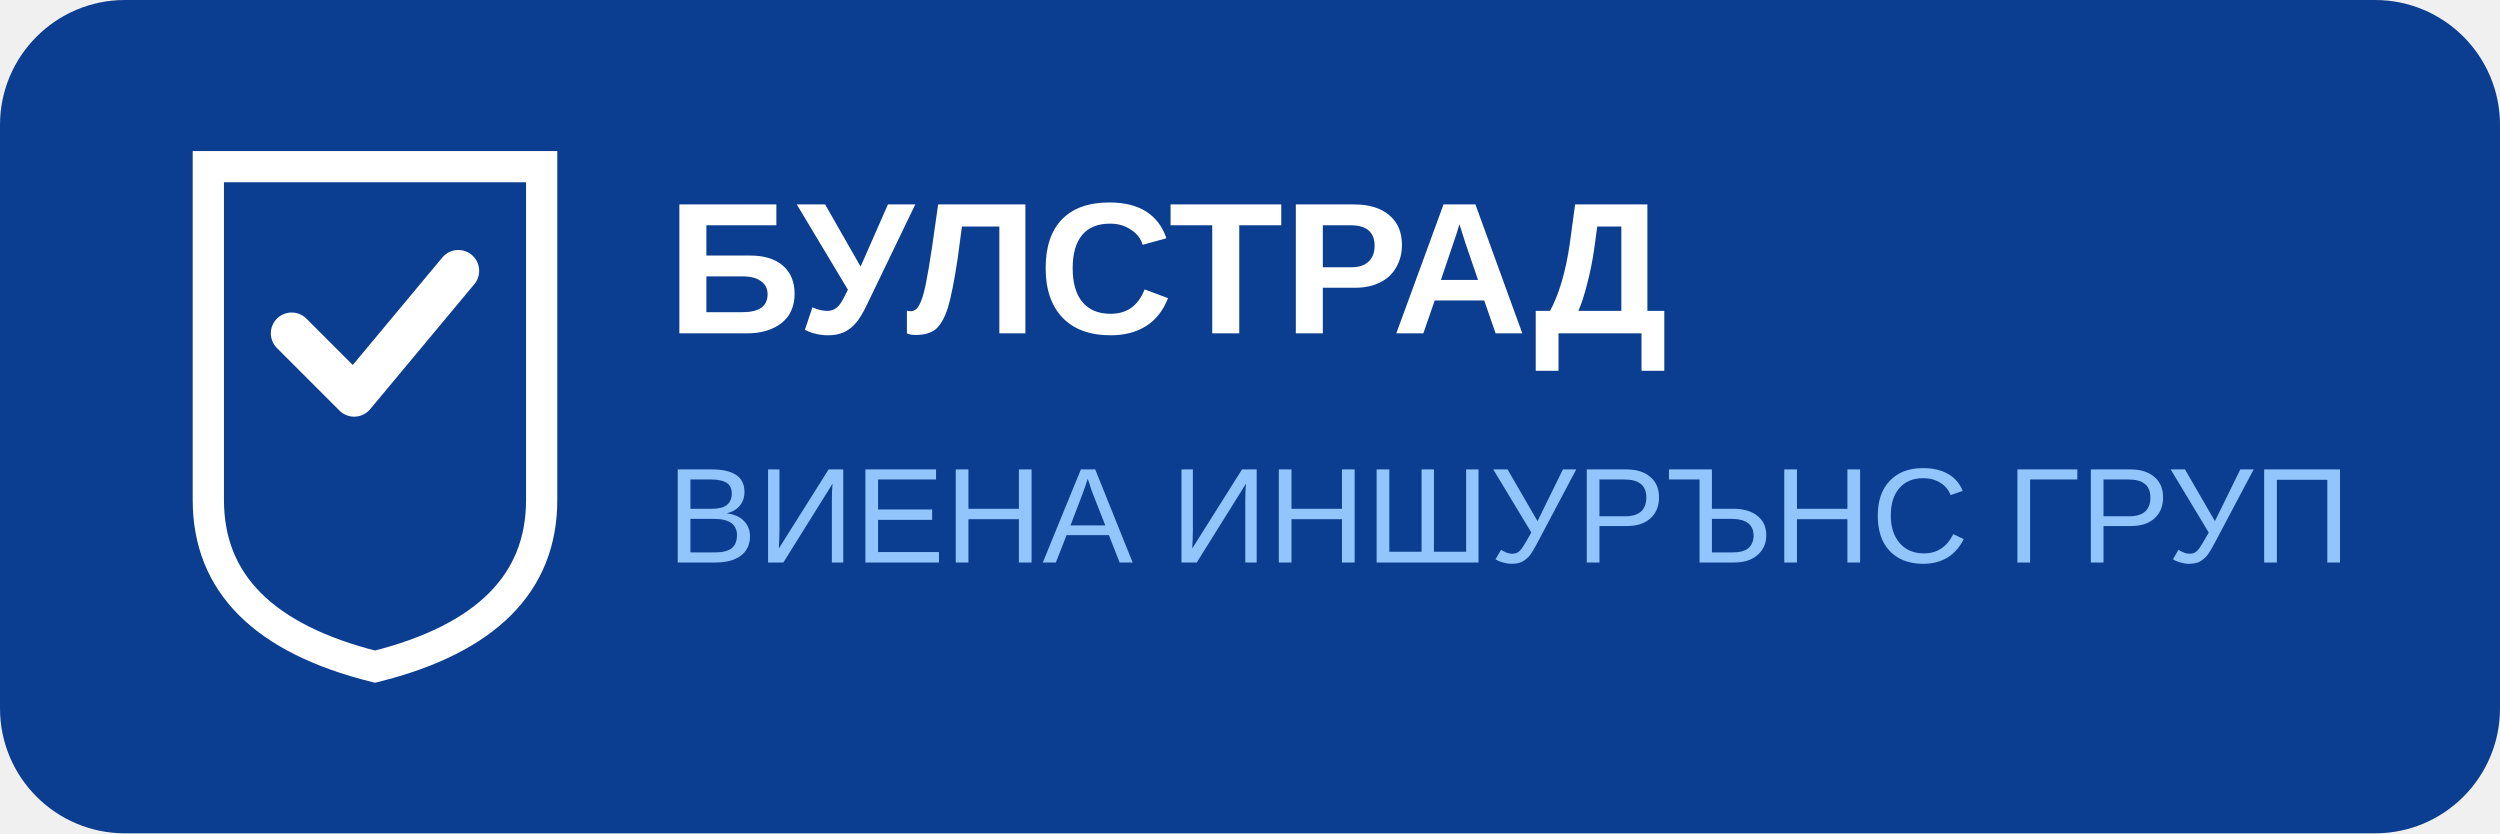
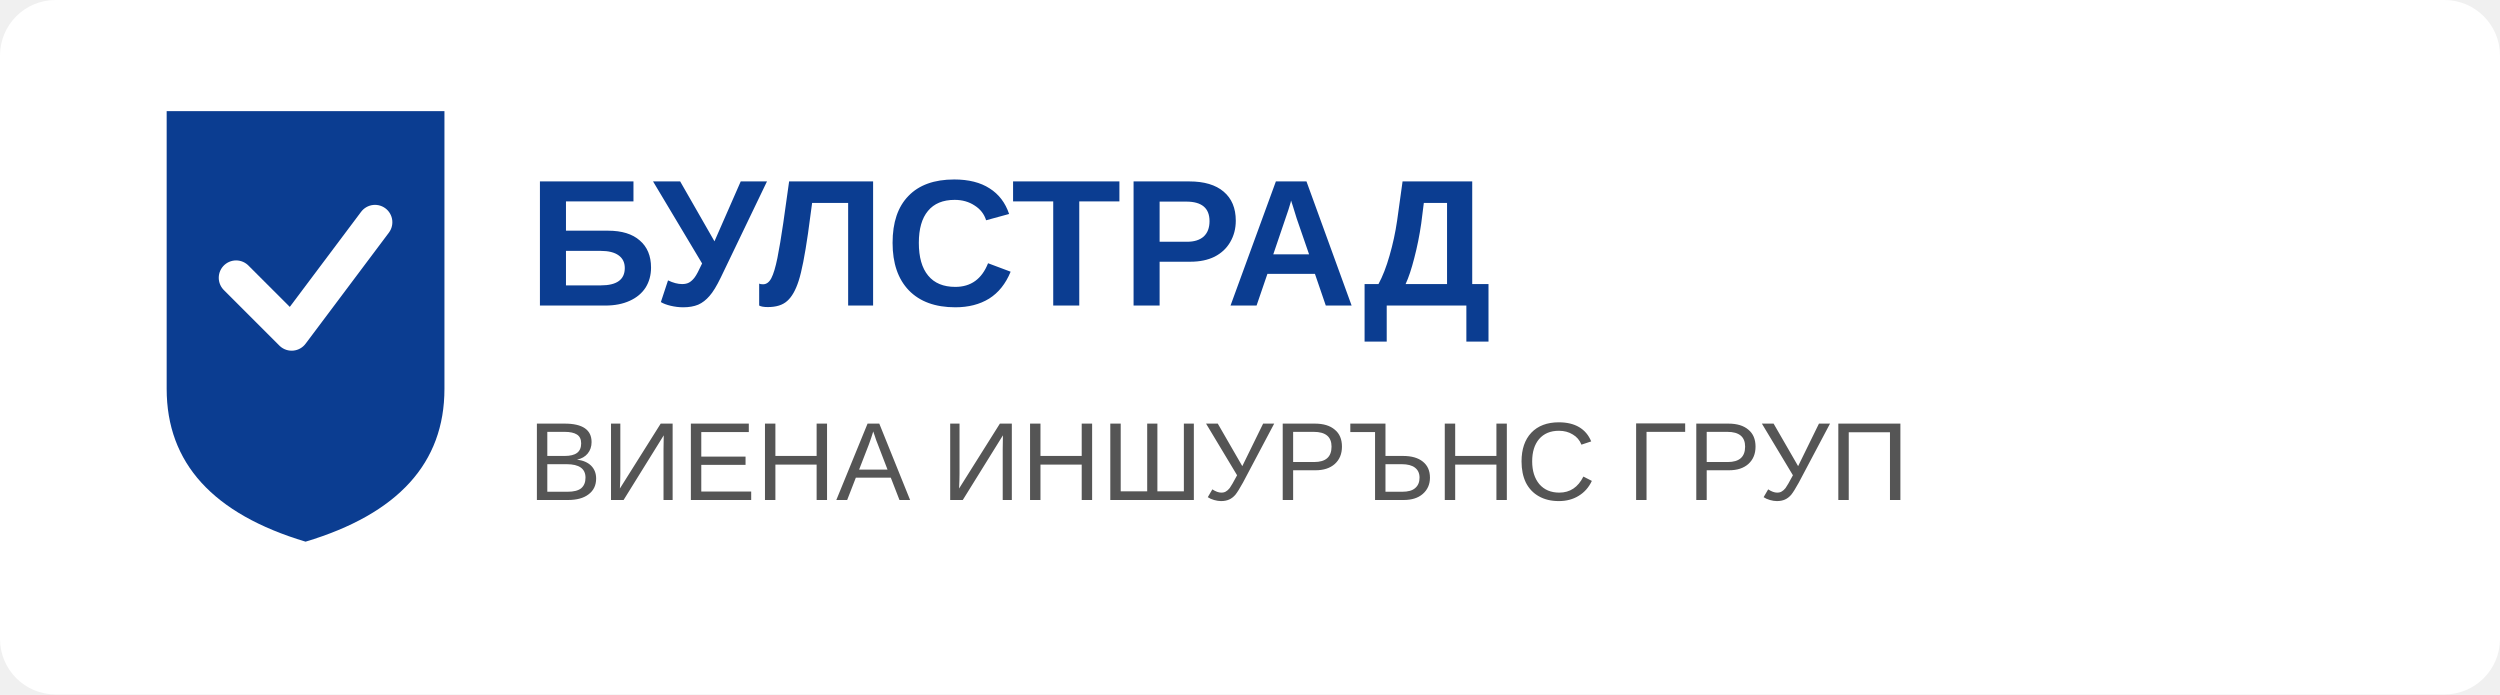
- <svg xmlns="http://www.w3.org/2000/svg" viewBox="0 0 120 40">
-   <rect width="120" height="40" rx="6" fill="#0B3D91" />
-   <path d="M10 8 L10 24 Q10 30 18 32 Q26 30 26 24 L26 8 Z" fill="none" stroke="white" stroke-width="1.5" />
-   <path d="M14 16 L17 19 L22 13" stroke="white" stroke-width="2" fill="none" stroke-linecap="round" stroke-linejoin="round" />
-   <text x="32" y="16" font-family="Arial, sans-serif" font-size="9" font-weight="700" fill="white">БУЛСТРАД</text>
-   <text x="32" y="27" font-family="Arial, sans-serif" font-size="6.5" fill="#93c5fd">ВИЕНА ИНШУРЪНС ГРУП</text>
+ <svg xmlns="http://www.w3.org/2000/svg" viewBox="0 0 180 50">
+   <rect width="180" height="50" rx="4" fill="white" />
+   <path d="M12 8 L12 28 Q12 36 22 39 Q32 36 32 28 L32 8 Z" fill="#0B3D91" />
+   <path d="M17 20 L21 24 L27 16" stroke="white" stroke-width="2.5" fill="none" stroke-linecap="round" stroke-linejoin="round" />
+   <text x="38" y="22" font-family="Arial,sans-serif" font-size="13" font-weight="700" fill="#0B3D91">БУЛСТРАД</text>
+   <text x="38" y="36" font-family="Arial,sans-serif" font-size="8" fill="#555">ВИЕНА ИНШУРЪНС ГРУП</text>
</svg>
